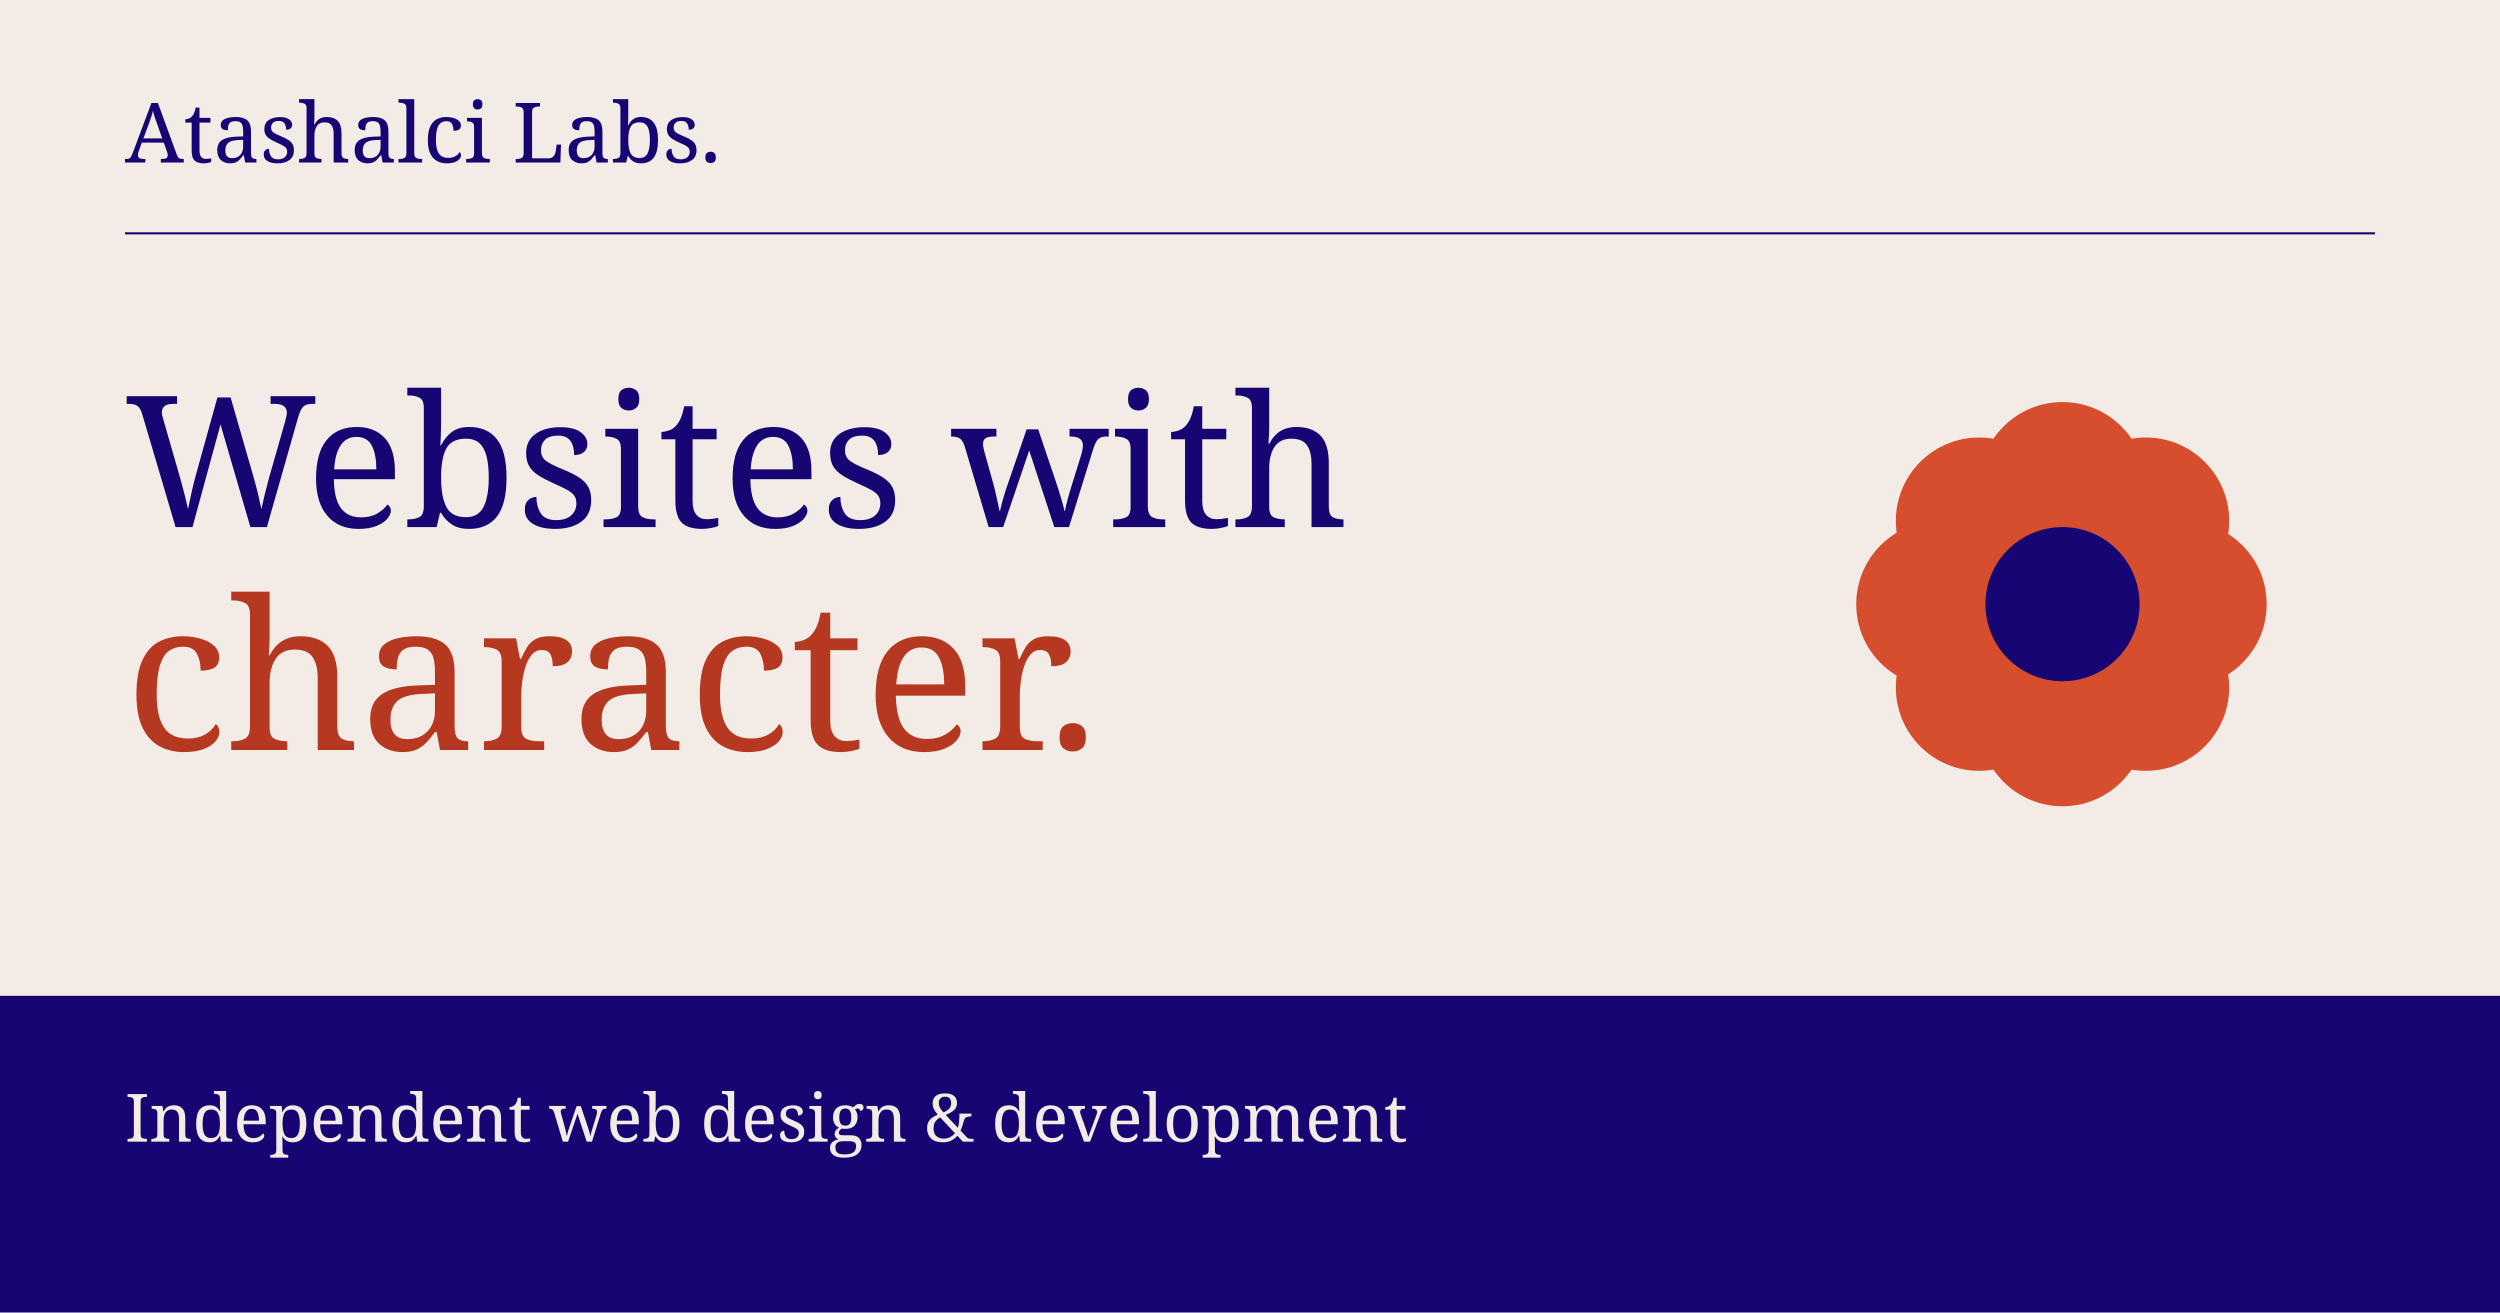
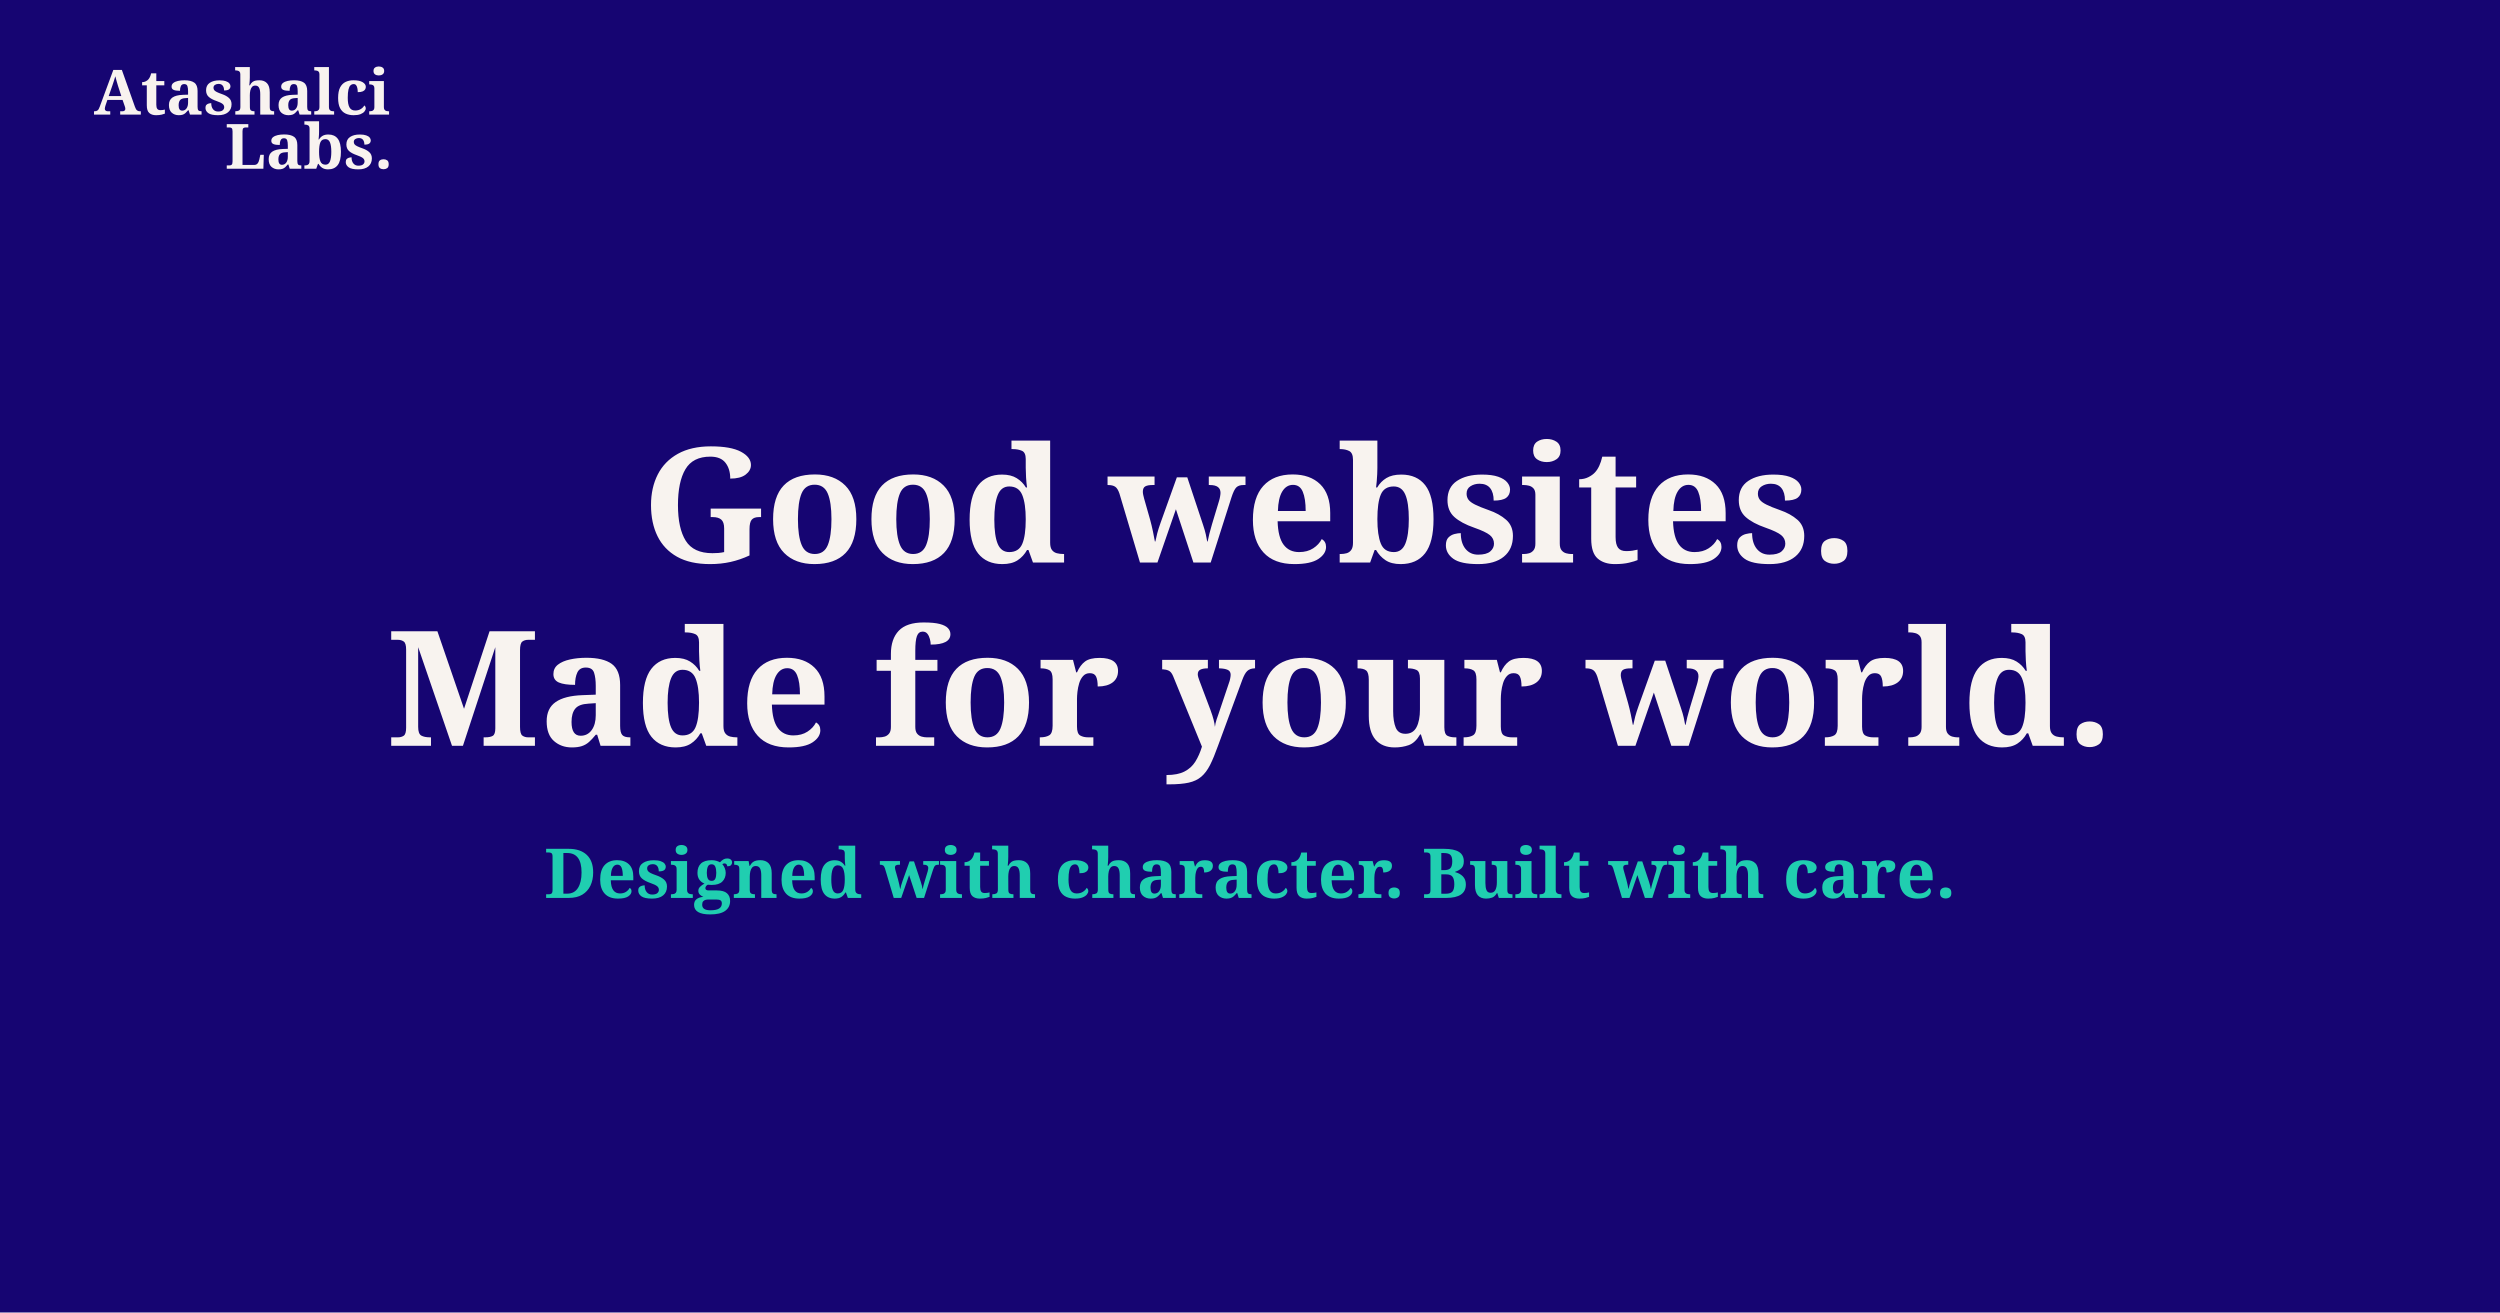
<svg xmlns="http://www.w3.org/2000/svg" width="1200" height="630" viewBox="0 0 1200 630" role="img" aria-labelledby="title description">
-   <style>@font-face{font-family:Fraunces;src:url('fonts/fraunces.ttf')}text{font-family:Fraunces,Georgia,serif}</style>
-   <rect width="1200" height="630" fill="#f2ebe6" />
-   <text x="60" y="78" fill="#160572" font-size="40">Atashalci Labs.</text>
-   <path d="M60 112H1140" stroke="#160572" />
-   <text x="60" y="253" fill="#160572" font-size="88">Websites with</text>
-   <text x="60" y="360" fill="#b63820" font-size="100">character.</text>
-   <g fill="#d64e2e">
-     <circle cx="990" cy="233" r="40" />
-     <circle cx="1030" cy="250" r="40" />
-     <circle cx="1048" cy="290" r="40" />
-     <circle cx="1030" cy="330" r="40" />
-     <circle cx="990" cy="347" r="40" />
-     <circle cx="950" cy="330" r="40" />
-     <circle cx="931" cy="290" r="40" />
-     <circle cx="950" cy="250" r="40" />
+   <style>@font-face{font-family:Fraunces;src:url('fonts/fraunces-black.ttf')}text{font-family:Fraunces,Georgia,serif;font-weight:900}</style>
+   <rect width="1200" height="630" fill="#160572" />
+   <g fill="#f8f3ef">
+     <text x="45" y="55" font-size="30">Atashalci</text>
+     <text x="108" y="81" font-size="30">Labs.</text>
+     <text x="600" y="270" font-size="77" text-anchor="middle">Good websites.</text>
+     <text x="600" y="358" font-size="77" text-anchor="middle">Made for your world.</text>
  </g>
-   <circle cx="990" cy="290" r="37" fill="#160572" />
-   <rect y="478" width="1200" height="152" fill="#160572" />
-   <text x="60" y="548" fill="#f2ebe6" font-size="32">Independent web design &amp; development</text>
+   <text x="600" y="431" fill="#20ceb0" font-size="33" text-anchor="middle">Designed with character. Built with care.</text>
</svg>
